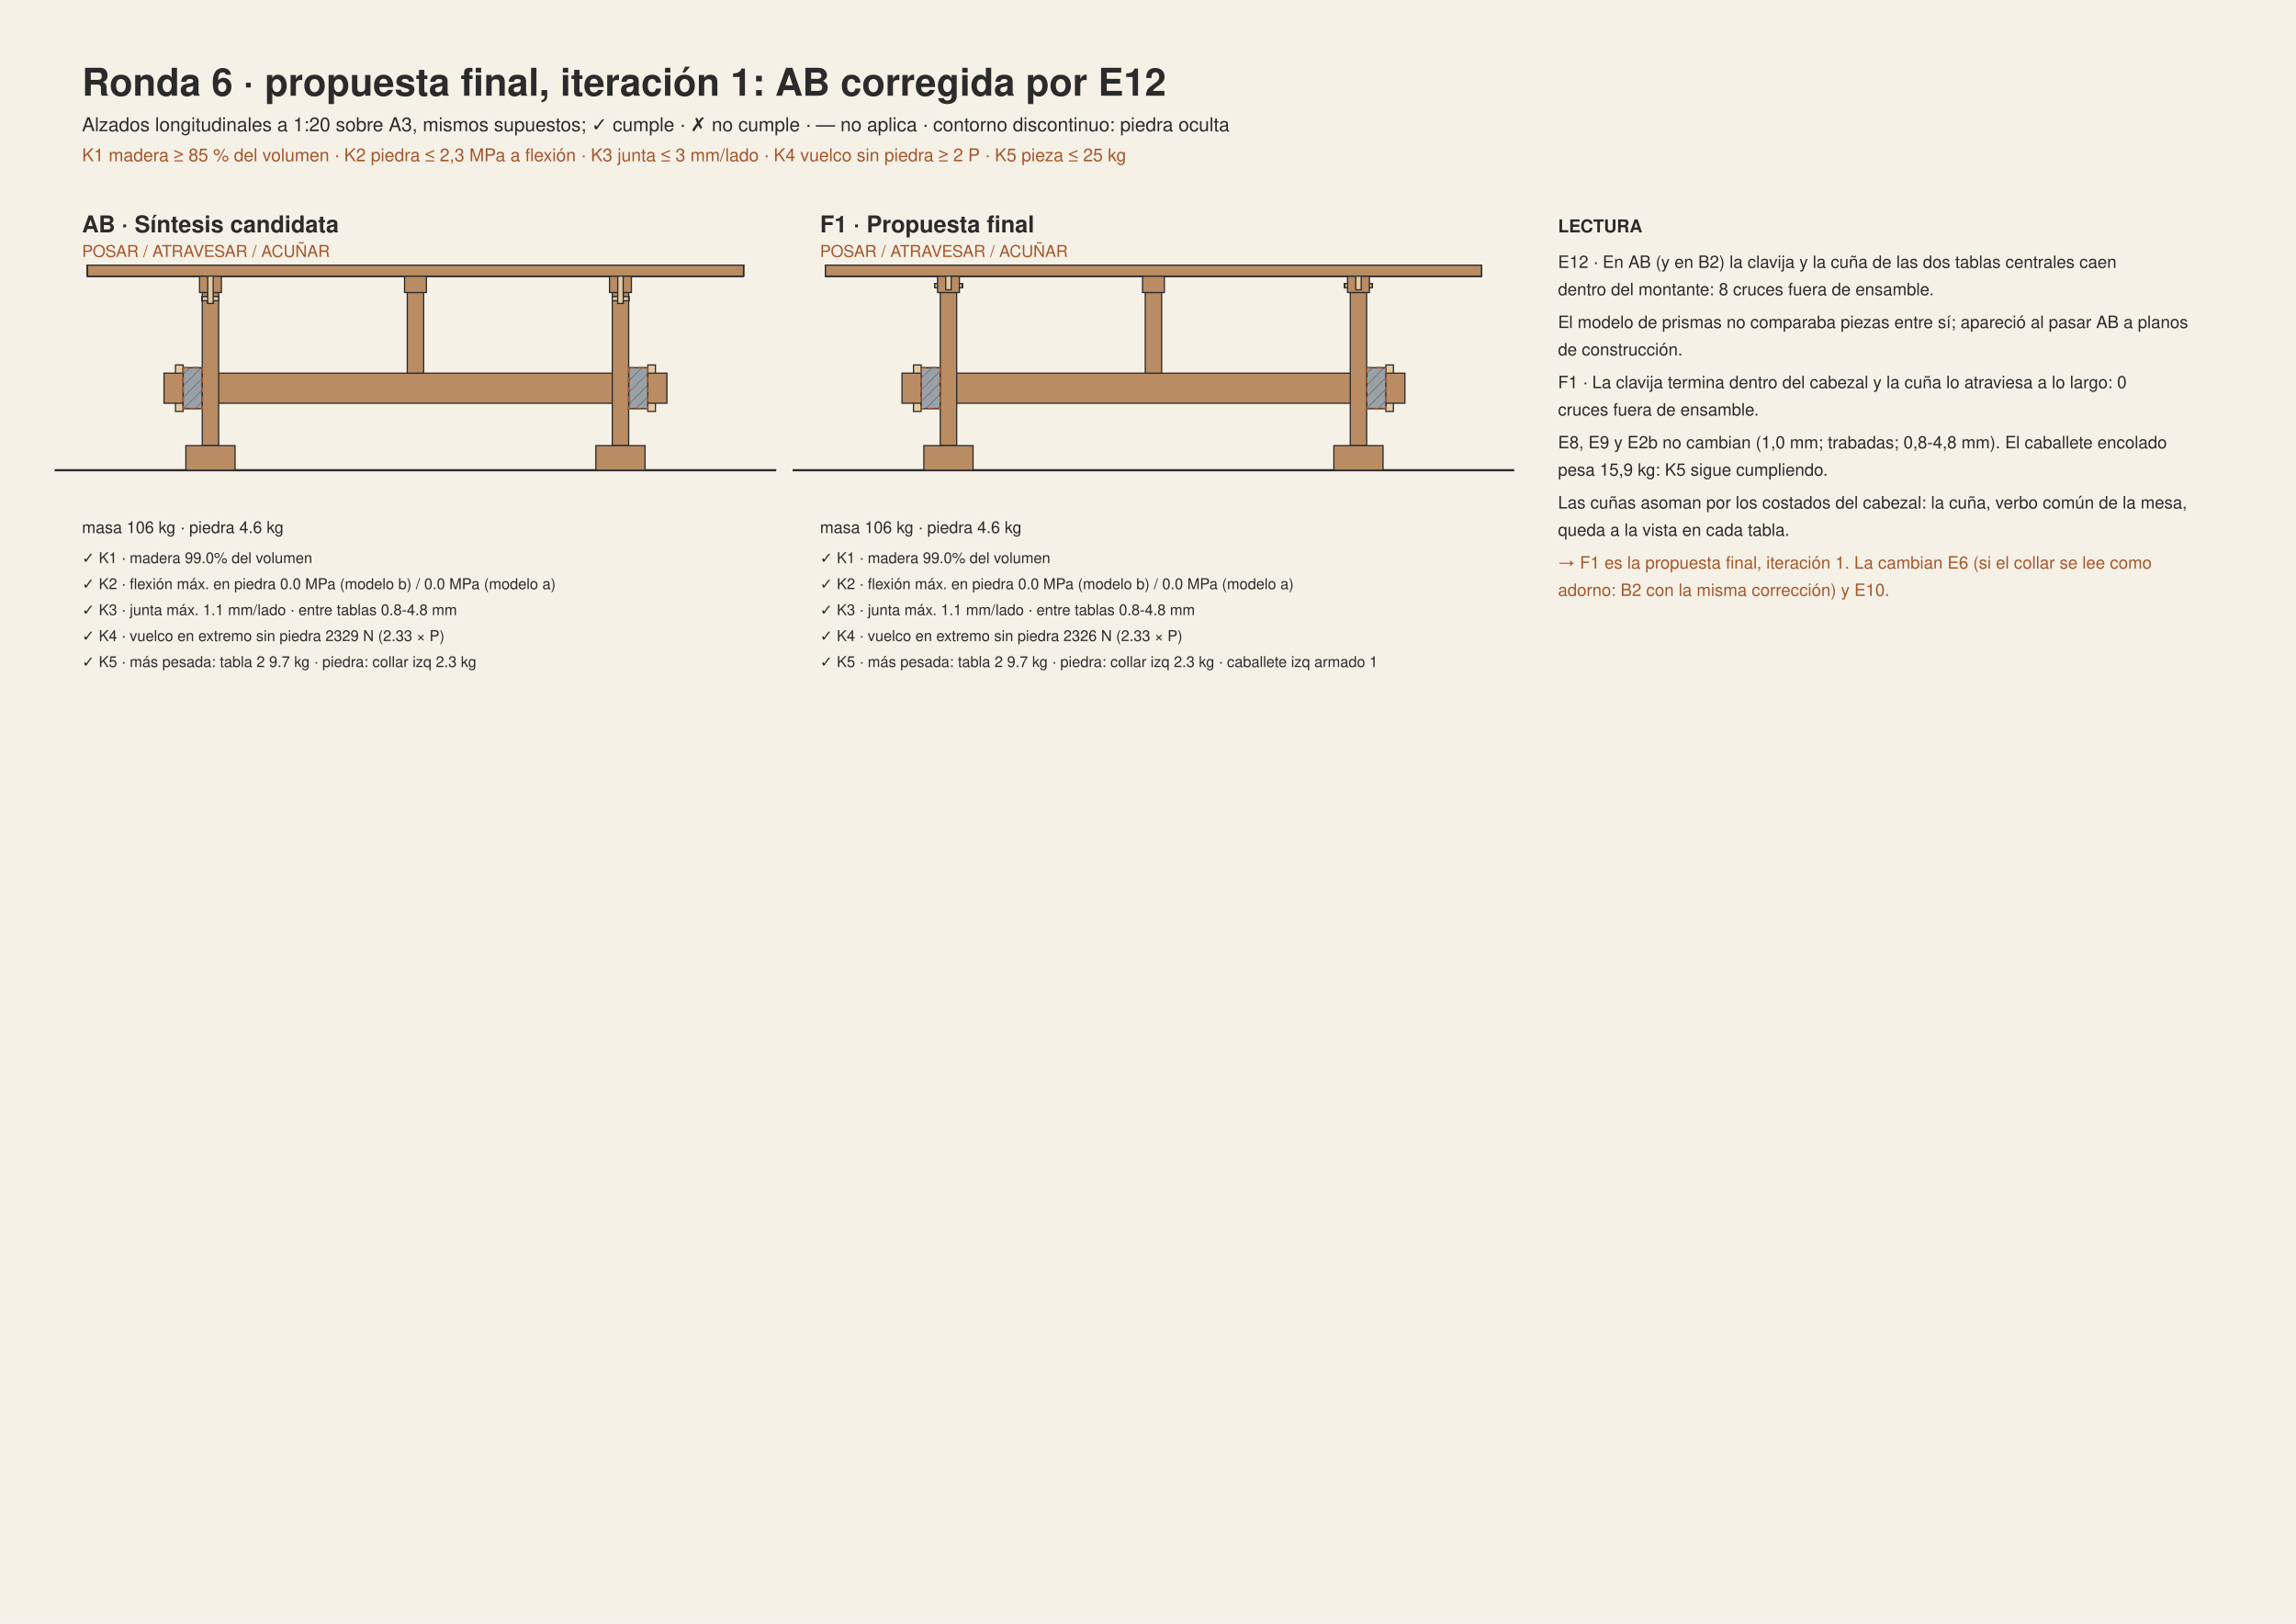
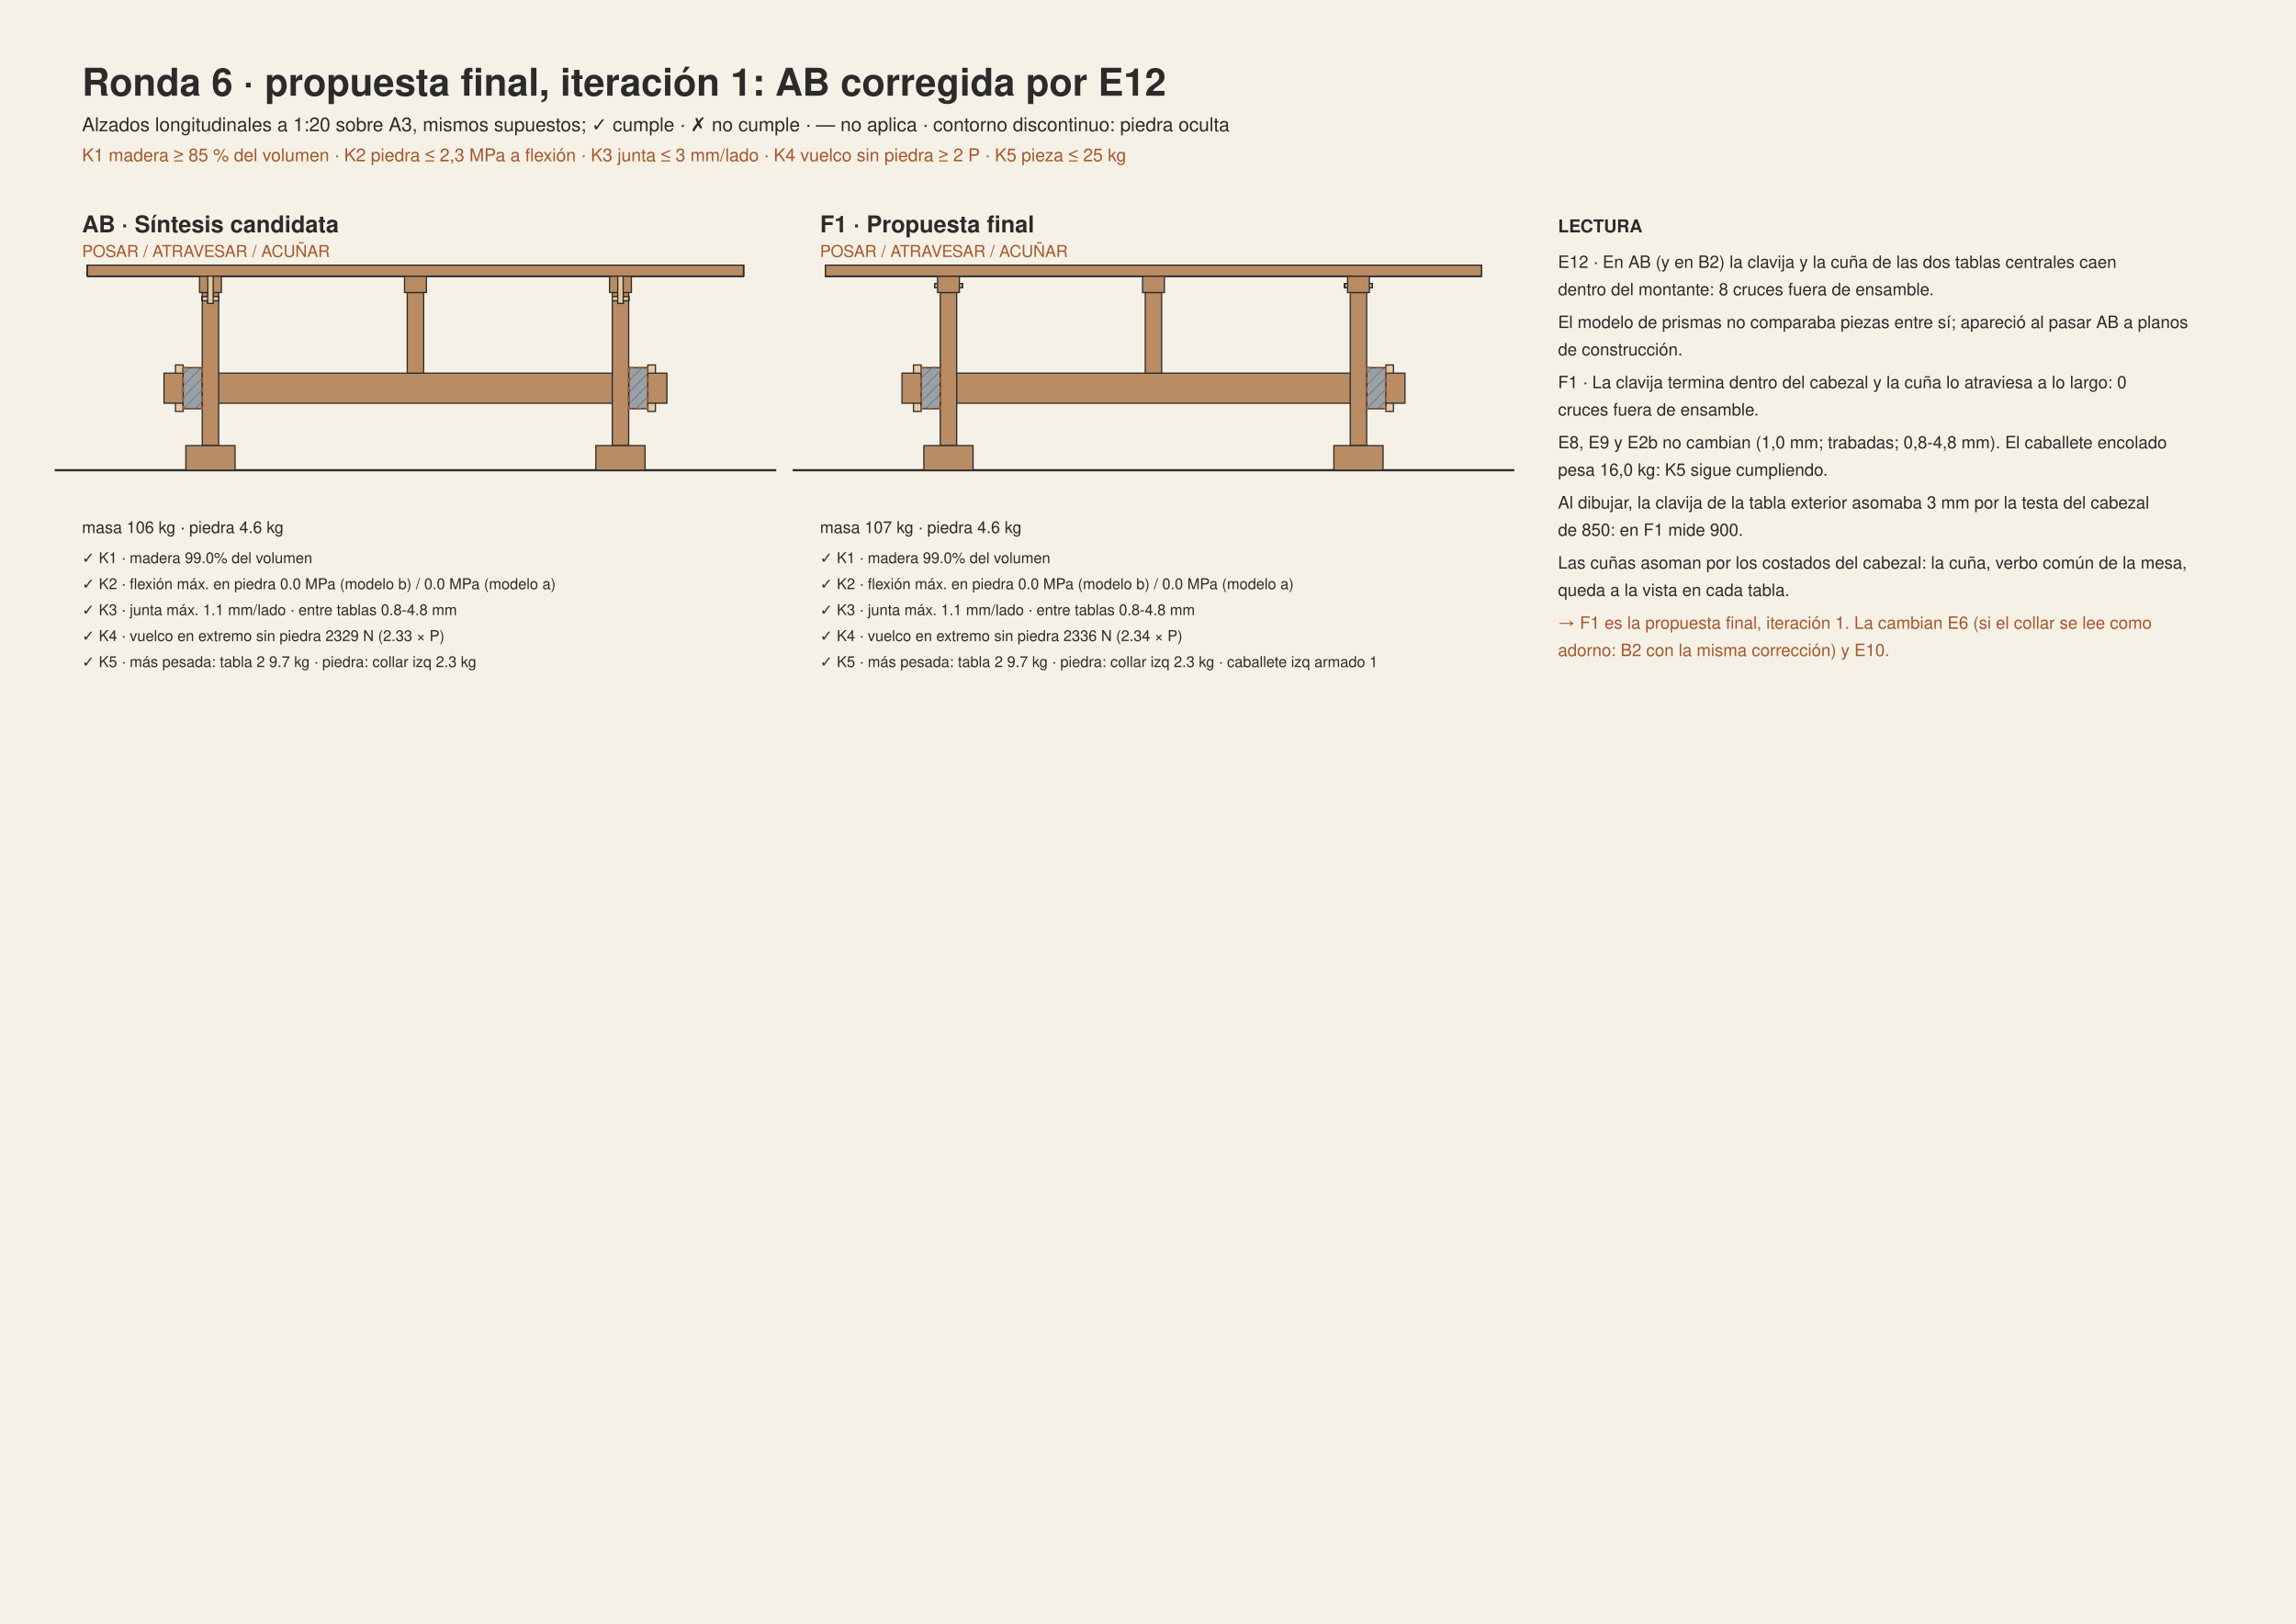
<svg xmlns="http://www.w3.org/2000/svg" viewBox="0 0 1680 1188" width="1680" height="1188">
  <defs>
    <pattern id="piedra" width="6" height="6" patternUnits="userSpaceOnUse" patternTransform="rotate(45)">
      <rect width="6" height="6" fill="#9aa1a6" />
      <line x1="0" y1="0" x2="0" y2="6" stroke="#6e757a" stroke-width="1.2" />
    </pattern>
    <pattern id="piedra-corte" width="4" height="4" patternUnits="userSpaceOnUse" patternTransform="rotate(45)">
      <rect width="4" height="4" fill="#5d6469" />
      <line x1="0" y1="0" x2="0" y2="4" stroke="#2f3438" stroke-width="1.4" />
    </pattern>
  </defs>
  <rect width="1680" height="1188" fill="#f6f1e7" />
  <text x="60.0" y="70.0" font-family="Helvetica, Arial, sans-serif" font-size="28" fill="#2b2b2b" font-weight="bold" text-anchor="start">Ronda 6 · propuesta final, iteración 1: AB corregida por E12</text>
  <text x="60.0" y="96.0" font-family="Helvetica, Arial, sans-serif" font-size="14" fill="#2b2b2b" font-weight="normal" text-anchor="start">Alzados longitudinales a 1:20 sobre A3, mismos supuestos; ✓ cumple · ✗ no cumple · — no aplica · contorno discontinuo: piedra oculta</text>
  <text x="60.0" y="118.0" font-family="Helvetica, Arial, sans-serif" font-size="13" fill="#a5562a" font-weight="normal" text-anchor="start">K1 madera ≥ 85 % del volumen · K2 piedra ≤ 2,3 MPa a flexión · K3 junta ≤ 3 mm/lado · K4 vuelco sin piedra ≥ 2 P · K5 pieza ≤ 25 kg</text>
  <text x="60.0" y="170.0" font-family="Helvetica, Arial, sans-serif" font-size="17" fill="#2b2b2b" font-weight="bold" text-anchor="start">AB · Síntesis candidata</text>
  <text x="60.0" y="188.0" font-family="Helvetica, Arial, sans-serif" font-size="12" fill="#a5562a" font-weight="normal" text-anchor="start">POSAR / ATRAVESAR / ACUÑAR</text>
  <line x1="40.0" y1="344.0" x2="568.0" y2="344.0" stroke="#2b2b2b" stroke-width="1.6" />
  <rect x="148.0" y="217.0" width="12.0" height="3.0" fill="#e2cba3" stroke="#2b2b2b" stroke-width="0.9" />
  <rect x="448.0" y="217.0" width="12.0" height="3.0" fill="#e2cba3" stroke="#2b2b2b" stroke-width="0.9" />
  <rect x="152.0" y="196.0" width="4.0" height="26.0" fill="#e2cba3" stroke="#2b2b2b" stroke-width="0.9" />
  <rect x="452.0" y="196.0" width="4.0" height="26.0" fill="#e2cba3" stroke="#2b2b2b" stroke-width="0.9" />
  <rect x="64.0" y="194.0" width="480.0" height="8.0" fill="#b98c63" stroke="#2b2b2b" stroke-width="0.9" />
  <rect x="66.0" y="197.2" width="476.0" height="1.6" fill="#e2cba3" stroke="#2b2b2b" stroke-width="0.9" />
  <rect x="148.0" y="217.0" width="12.0" height="3.0" fill="#e2cba3" stroke="#2b2b2b" stroke-width="0.9" />
  <rect x="448.0" y="217.0" width="12.0" height="3.0" fill="#e2cba3" stroke="#2b2b2b" stroke-width="0.9" />
  <rect x="152.0" y="196.0" width="4.0" height="26.0" fill="#e2cba3" stroke="#2b2b2b" stroke-width="0.9" />
  <rect x="452.0" y="196.0" width="4.0" height="26.0" fill="#e2cba3" stroke="#2b2b2b" stroke-width="0.9" />
  <rect x="64.0" y="194.0" width="480.0" height="8.0" fill="#b98c63" stroke="#2b2b2b" stroke-width="0.9" />
  <rect x="66.0" y="197.2" width="476.0" height="1.6" fill="#e2cba3" stroke="#2b2b2b" stroke-width="0.9" />
  <rect x="148.0" y="217.0" width="12.0" height="3.0" fill="#e2cba3" stroke="#2b2b2b" stroke-width="0.9" />
  <rect x="448.0" y="217.0" width="12.0" height="3.0" fill="#e2cba3" stroke="#2b2b2b" stroke-width="0.9" />
  <rect x="152.0" y="196.0" width="4.0" height="26.0" fill="#e2cba3" stroke="#2b2b2b" stroke-width="0.9" />
  <rect x="452.0" y="196.0" width="4.0" height="26.0" fill="#e2cba3" stroke="#2b2b2b" stroke-width="0.9" />
  <rect x="64.0" y="194.0" width="480.0" height="8.0" fill="#b98c63" stroke="#2b2b2b" stroke-width="0.9" />
  <rect x="128.4" y="267.0" width="5.6" height="34.0" fill="#e2cba3" stroke="#2b2b2b" stroke-width="0.9" />
  <rect x="474.0" y="267.0" width="5.6" height="34.0" fill="#e2cba3" stroke="#2b2b2b" stroke-width="0.9" />
  <rect x="66.0" y="197.2" width="476.0" height="1.6" fill="#e2cba3" stroke="#2b2b2b" stroke-width="0.9" />
  <rect x="120.0" y="273.0" width="368.0" height="22.0" fill="#b98c63" stroke="#2b2b2b" stroke-width="0.9" />
  <rect x="298.0" y="214.0" width="12.0" height="59.0" fill="#b98c63" stroke="#2b2b2b" stroke-width="0.9" />
  <rect x="134.0" y="269.0" width="14.0" height="30.0" fill="url(#piedra)" stroke="#2b2b2b" stroke-width="0.9" />
  <rect x="460.0" y="269.0" width="14.0" height="30.0" fill="url(#piedra)" stroke="#2b2b2b" stroke-width="0.9" />
  <rect x="148.0" y="217.0" width="12.0" height="3.0" fill="#e2cba3" stroke="#2b2b2b" stroke-width="0.9" />
  <rect x="448.0" y="217.0" width="12.0" height="3.0" fill="#e2cba3" stroke="#2b2b2b" stroke-width="0.9" />
  <rect x="152.0" y="196.0" width="4.0" height="26.0" fill="#e2cba3" stroke="#2b2b2b" stroke-width="0.9" />
  <rect x="452.0" y="196.0" width="4.0" height="26.0" fill="#e2cba3" stroke="#2b2b2b" stroke-width="0.9" />
  <rect x="148.0" y="214.0" width="12.0" height="112.0" fill="#b98c63" stroke="#2b2b2b" stroke-width="0.9" />
  <rect x="448.0" y="214.0" width="12.0" height="112.0" fill="#b98c63" stroke="#2b2b2b" stroke-width="0.9" />
  <rect x="64.0" y="194.0" width="480.0" height="8.0" fill="#b98c63" stroke="#2b2b2b" stroke-width="0.9" />
  <rect x="66.0" y="197.2" width="476.0" height="1.6" fill="#e2cba3" stroke="#2b2b2b" stroke-width="0.9" />
  <rect x="148.0" y="217.0" width="12.0" height="3.0" fill="#e2cba3" stroke="#2b2b2b" stroke-width="0.9" />
  <rect x="448.0" y="217.0" width="12.0" height="3.0" fill="#e2cba3" stroke="#2b2b2b" stroke-width="0.9" />
  <rect x="152.0" y="196.0" width="4.0" height="26.0" fill="#e2cba3" stroke="#2b2b2b" stroke-width="0.9" />
  <rect x="452.0" y="196.0" width="4.0" height="26.0" fill="#e2cba3" stroke="#2b2b2b" stroke-width="0.9" />
  <rect x="64.0" y="194.0" width="480.0" height="8.0" fill="#b98c63" stroke="#2b2b2b" stroke-width="0.9" />
  <rect x="66.0" y="197.2" width="476.0" height="1.6" fill="#e2cba3" stroke="#2b2b2b" stroke-width="0.9" />
  <rect x="136.0" y="326.0" width="36.0" height="18.0" fill="#b98c63" stroke="#2b2b2b" stroke-width="0.9" />
  <rect x="436.0" y="326.0" width="36.0" height="18.0" fill="#b98c63" stroke="#2b2b2b" stroke-width="0.9" />
  <rect x="148.0" y="217.0" width="12.0" height="3.0" fill="#e2cba3" stroke="#2b2b2b" stroke-width="0.9" />
  <rect x="448.0" y="217.0" width="12.0" height="3.0" fill="#e2cba3" stroke="#2b2b2b" stroke-width="0.9" />
  <rect x="146.0" y="202.0" width="16.0" height="12.0" fill="#b98c63" stroke="#2b2b2b" stroke-width="0.9" />
  <rect x="446.0" y="202.0" width="16.0" height="12.0" fill="#b98c63" stroke="#2b2b2b" stroke-width="0.9" />
  <rect x="296.0" y="202.0" width="16.0" height="12.0" fill="#b98c63" stroke="#2b2b2b" stroke-width="0.9" />
  <rect x="152.0" y="196.0" width="4.0" height="26.0" fill="#e2cba3" stroke="#2b2b2b" stroke-width="0.9" />
  <rect x="452.0" y="196.0" width="4.0" height="26.0" fill="#e2cba3" stroke="#2b2b2b" stroke-width="0.9" />
  <rect x="64.0" y="194.0" width="480.0" height="8.0" fill="#b98c63" stroke="#2b2b2b" stroke-width="0.9" />
  <rect x="134.0" y="269.0" width="14.0" height="30.0" fill="none" stroke="#a5562a" stroke-width="1.2" stroke-dasharray="4 3" />
  <rect x="460.0" y="269.0" width="14.0" height="30.0" fill="none" stroke="#a5562a" stroke-width="1.2" stroke-dasharray="4 3" />
  <text x="60.0" y="390.0" font-family="Helvetica, Arial, sans-serif" font-size="12" fill="#2b2b2b" font-weight="normal" text-anchor="start">masa 106 kg · piedra 4.6 kg</text>
  <text x="60.0" y="412.0" font-family="Helvetica, Arial, sans-serif" font-size="11" fill="#2b2b2b" font-weight="normal" text-anchor="start">✓ K1 · madera 99.0% del volumen</text>
  <text x="60.0" y="431.0" font-family="Helvetica, Arial, sans-serif" font-size="11" fill="#2b2b2b" font-weight="normal" text-anchor="start">✓ K2 · flexión máx. en piedra 0.0 MPa (modelo b) / 0.0 MPa (modelo a)</text>
  <text x="60.0" y="450.0" font-family="Helvetica, Arial, sans-serif" font-size="11" fill="#2b2b2b" font-weight="normal" text-anchor="start">✓ K3 · junta máx. 1.1 mm/lado · entre tablas 0.8-4.8 mm</text>
  <text x="60.0" y="469.0" font-family="Helvetica, Arial, sans-serif" font-size="11" fill="#2b2b2b" font-weight="normal" text-anchor="start">✓ K4 · vuelco en extremo sin piedra 2329 N (2.33 × P)</text>
  <text x="60.0" y="488.0" font-family="Helvetica, Arial, sans-serif" font-size="11" fill="#2b2b2b" font-weight="normal" text-anchor="start">✓ K5 · más pesada: tabla 2 9.7 kg · piedra: collar izq 2.3 kg</text>
  <text x="600.0" y="170.0" font-family="Helvetica, Arial, sans-serif" font-size="17" fill="#2b2b2b" font-weight="bold" text-anchor="start">F1 · Propuesta final</text>
  <text x="600.0" y="188.0" font-family="Helvetica, Arial, sans-serif" font-size="12" fill="#a5562a" font-weight="normal" text-anchor="start">POSAR / ATRAVESAR / ACUÑAR</text>
  <line x1="580.0" y1="344.0" x2="1108.0" y2="344.0" stroke="#2b2b2b" stroke-width="1.6" />
  <rect x="684.0" y="207.5" width="20.0" height="3.0" fill="#e2cba3" stroke="#2b2b2b" stroke-width="0.9" />
  <rect x="984.0" y="207.5" width="20.0" height="3.0" fill="#e2cba3" stroke="#2b2b2b" stroke-width="0.9" />
  <rect x="692.0" y="196.0" width="4.0" height="16.0" fill="#e2cba3" stroke="#2b2b2b" stroke-width="0.9" />
  <rect x="992.0" y="196.0" width="4.0" height="16.0" fill="#e2cba3" stroke="#2b2b2b" stroke-width="0.9" />
  <rect x="604.0" y="194.0" width="480.0" height="8.0" fill="#b98c63" stroke="#2b2b2b" stroke-width="0.9" />
  <rect x="606.0" y="197.2" width="476.0" height="1.6" fill="#e2cba3" stroke="#2b2b2b" stroke-width="0.9" />
  <rect x="684.0" y="207.5" width="20.0" height="3.0" fill="#e2cba3" stroke="#2b2b2b" stroke-width="0.9" />
  <rect x="984.0" y="207.5" width="20.0" height="3.0" fill="#e2cba3" stroke="#2b2b2b" stroke-width="0.9" />
  <rect x="692.0" y="196.0" width="4.0" height="16.0" fill="#e2cba3" stroke="#2b2b2b" stroke-width="0.9" />
  <rect x="992.0" y="196.0" width="4.0" height="16.0" fill="#e2cba3" stroke="#2b2b2b" stroke-width="0.9" />
  <rect x="604.0" y="194.0" width="480.0" height="8.0" fill="#b98c63" stroke="#2b2b2b" stroke-width="0.9" />
  <rect x="606.0" y="197.2" width="476.0" height="1.6" fill="#e2cba3" stroke="#2b2b2b" stroke-width="0.9" />
  <rect x="684.0" y="207.5" width="20.0" height="3.0" fill="#e2cba3" stroke="#2b2b2b" stroke-width="0.9" />
  <rect x="984.0" y="207.5" width="20.0" height="3.0" fill="#e2cba3" stroke="#2b2b2b" stroke-width="0.9" />
  <rect x="692.0" y="196.0" width="4.0" height="16.0" fill="#e2cba3" stroke="#2b2b2b" stroke-width="0.9" />
  <rect x="992.0" y="196.0" width="4.0" height="16.0" fill="#e2cba3" stroke="#2b2b2b" stroke-width="0.9" />
  <rect x="604.0" y="194.0" width="480.0" height="8.0" fill="#b98c63" stroke="#2b2b2b" stroke-width="0.9" />
  <rect x="668.4" y="267.0" width="5.6" height="34.0" fill="#e2cba3" stroke="#2b2b2b" stroke-width="0.9" />
  <rect x="1014.0" y="267.0" width="5.6" height="34.0" fill="#e2cba3" stroke="#2b2b2b" stroke-width="0.9" />
  <rect x="606.0" y="197.2" width="476.0" height="1.6" fill="#e2cba3" stroke="#2b2b2b" stroke-width="0.9" />
  <rect x="660.0" y="273.0" width="368.0" height="22.0" fill="#b98c63" stroke="#2b2b2b" stroke-width="0.9" />
  <rect x="838.0" y="214.0" width="12.0" height="59.0" fill="#b98c63" stroke="#2b2b2b" stroke-width="0.9" />
  <rect x="674.0" y="269.0" width="14.0" height="30.0" fill="url(#piedra)" stroke="#2b2b2b" stroke-width="0.9" />
  <rect x="1000.0" y="269.0" width="14.0" height="30.0" fill="url(#piedra)" stroke="#2b2b2b" stroke-width="0.9" />
  <rect x="684.0" y="207.5" width="20.0" height="3.0" fill="#e2cba3" stroke="#2b2b2b" stroke-width="0.9" />
  <rect x="984.0" y="207.5" width="20.0" height="3.0" fill="#e2cba3" stroke="#2b2b2b" stroke-width="0.9" />
  <rect x="692.0" y="196.0" width="4.0" height="16.0" fill="#e2cba3" stroke="#2b2b2b" stroke-width="0.9" />
  <rect x="992.0" y="196.0" width="4.0" height="16.0" fill="#e2cba3" stroke="#2b2b2b" stroke-width="0.9" />
  <rect x="688.0" y="214.0" width="12.0" height="112.0" fill="#b98c63" stroke="#2b2b2b" stroke-width="0.9" />
  <rect x="988.0" y="214.0" width="12.0" height="112.0" fill="#b98c63" stroke="#2b2b2b" stroke-width="0.9" />
  <rect x="604.0" y="194.0" width="480.0" height="8.0" fill="#b98c63" stroke="#2b2b2b" stroke-width="0.9" />
  <rect x="606.0" y="197.2" width="476.0" height="1.6" fill="#e2cba3" stroke="#2b2b2b" stroke-width="0.9" />
  <rect x="684.0" y="207.5" width="20.0" height="3.0" fill="#e2cba3" stroke="#2b2b2b" stroke-width="0.9" />
  <rect x="984.0" y="207.5" width="20.0" height="3.0" fill="#e2cba3" stroke="#2b2b2b" stroke-width="0.9" />
  <rect x="692.0" y="196.0" width="4.0" height="16.0" fill="#e2cba3" stroke="#2b2b2b" stroke-width="0.9" />
  <rect x="992.0" y="196.0" width="4.0" height="16.0" fill="#e2cba3" stroke="#2b2b2b" stroke-width="0.9" />
  <rect x="604.0" y="194.0" width="480.0" height="8.0" fill="#b98c63" stroke="#2b2b2b" stroke-width="0.9" />
  <rect x="606.0" y="197.2" width="476.0" height="1.6" fill="#e2cba3" stroke="#2b2b2b" stroke-width="0.9" />
  <rect x="676.0" y="326.0" width="36.0" height="18.0" fill="#b98c63" stroke="#2b2b2b" stroke-width="0.9" />
  <rect x="976.0" y="326.0" width="36.0" height="18.0" fill="#b98c63" stroke="#2b2b2b" stroke-width="0.9" />
  <rect x="684.0" y="207.5" width="20.0" height="3.0" fill="#e2cba3" stroke="#2b2b2b" stroke-width="0.9" />
  <rect x="984.0" y="207.5" width="20.0" height="3.0" fill="#e2cba3" stroke="#2b2b2b" stroke-width="0.9" />
+   <rect x="692.0" y="196.0" width="4.0" height="16.0" fill="#e2cba3" stroke="#2b2b2b" stroke-width="0.9" />
+   <rect x="992.0" y="196.0" width="4.0" height="16.0" fill="#e2cba3" stroke="#2b2b2b" stroke-width="0.9" />
  <rect x="686.0" y="202.0" width="16.0" height="12.0" fill="#b98c63" stroke="#2b2b2b" stroke-width="0.9" />
  <rect x="986.0" y="202.0" width="16.0" height="12.0" fill="#b98c63" stroke="#2b2b2b" stroke-width="0.9" />
  <rect x="836.0" y="202.0" width="16.0" height="12.0" fill="#b98c63" stroke="#2b2b2b" stroke-width="0.9" />
-   <rect x="692.0" y="196.0" width="4.0" height="16.0" fill="#e2cba3" stroke="#2b2b2b" stroke-width="0.9" />
-   <rect x="992.0" y="196.0" width="4.0" height="16.0" fill="#e2cba3" stroke="#2b2b2b" stroke-width="0.9" />
  <rect x="604.0" y="194.0" width="480.0" height="8.0" fill="#b98c63" stroke="#2b2b2b" stroke-width="0.9" />
  <rect x="674.0" y="269.0" width="14.0" height="30.0" fill="none" stroke="#a5562a" stroke-width="1.2" stroke-dasharray="4 3" />
  <rect x="1000.0" y="269.0" width="14.0" height="30.0" fill="none" stroke="#a5562a" stroke-width="1.2" stroke-dasharray="4 3" />
-   <text x="600.0" y="390.0" font-family="Helvetica, Arial, sans-serif" font-size="12" fill="#2b2b2b" font-weight="normal" text-anchor="start">masa 106 kg · piedra 4.6 kg</text>
+   <text x="600.0" y="390.0" font-family="Helvetica, Arial, sans-serif" font-size="12" fill="#2b2b2b" font-weight="normal" text-anchor="start">masa 107 kg · piedra 4.6 kg</text>
  <text x="600.0" y="412.0" font-family="Helvetica, Arial, sans-serif" font-size="11" fill="#2b2b2b" font-weight="normal" text-anchor="start">✓ K1 · madera 99.0% del volumen</text>
  <text x="600.0" y="431.0" font-family="Helvetica, Arial, sans-serif" font-size="11" fill="#2b2b2b" font-weight="normal" text-anchor="start">✓ K2 · flexión máx. en piedra 0.0 MPa (modelo b) / 0.0 MPa (modelo a)</text>
  <text x="600.0" y="450.0" font-family="Helvetica, Arial, sans-serif" font-size="11" fill="#2b2b2b" font-weight="normal" text-anchor="start">✓ K3 · junta máx. 1.1 mm/lado · entre tablas 0.8-4.8 mm</text>
-   <text x="600.0" y="469.0" font-family="Helvetica, Arial, sans-serif" font-size="11" fill="#2b2b2b" font-weight="normal" text-anchor="start">✓ K4 · vuelco en extremo sin piedra 2326 N (2.33 × P)</text>
+   <text x="600.0" y="469.0" font-family="Helvetica, Arial, sans-serif" font-size="11" fill="#2b2b2b" font-weight="normal" text-anchor="start">✓ K4 · vuelco en extremo sin piedra 2336 N (2.34 × P)</text>
  <text x="600.0" y="488.0" font-family="Helvetica, Arial, sans-serif" font-size="11" fill="#2b2b2b" font-weight="normal" text-anchor="start">✓ K5 · más pesada: tabla 2 9.7 kg · piedra: collar izq 2.3 kg · caballete izq armado 1</text>
  <text x="1140.0" y="170.0" font-family="Helvetica, Arial, sans-serif" font-size="13" fill="#2b2b2b" font-weight="bold" text-anchor="start">LECTURA</text>
  <text x="1140.0" y="196.0" font-family="Helvetica, Arial, sans-serif" font-size="12.5" fill="#2b2b2b" font-weight="normal" text-anchor="start">E12 · En AB (y en B2) la clavija y la cuña de las dos tablas centrales caen</text>
  <text x="1140.0" y="216.0" font-family="Helvetica, Arial, sans-serif" font-size="12.5" fill="#2b2b2b" font-weight="normal" text-anchor="start">      dentro del montante: 8 cruces fuera de ensamble.</text>
  <text x="1140.0" y="240.0" font-family="Helvetica, Arial, sans-serif" font-size="12.5" fill="#2b2b2b" font-weight="normal" text-anchor="start">El modelo de prismas no comparaba piezas entre sí; apareció al pasar AB a planos</text>
  <text x="1140.0" y="260.0" font-family="Helvetica, Arial, sans-serif" font-size="12.5" fill="#2b2b2b" font-weight="normal" text-anchor="start">      de construcción.</text>
  <text x="1140.0" y="284.0" font-family="Helvetica, Arial, sans-serif" font-size="12.5" fill="#2b2b2b" font-weight="normal" text-anchor="start">F1 · La clavija termina dentro del cabezal y la cuña lo atraviesa a lo largo: 0</text>
  <text x="1140.0" y="304.0" font-family="Helvetica, Arial, sans-serif" font-size="12.5" fill="#2b2b2b" font-weight="normal" text-anchor="start">      cruces fuera de ensamble.</text>
  <text x="1140.0" y="328.0" font-family="Helvetica, Arial, sans-serif" font-size="12.5" fill="#2b2b2b" font-weight="normal" text-anchor="start">E8, E9 y E2b no cambian (1,0 mm; trabadas; 0,8-4,8 mm). El caballete encolado</text>
-   <text x="1140.0" y="348.0" font-family="Helvetica, Arial, sans-serif" font-size="12.5" fill="#2b2b2b" font-weight="normal" text-anchor="start">      pesa 15,9 kg: K5 sigue cumpliendo.</text>
-   <text x="1140.0" y="372.0" font-family="Helvetica, Arial, sans-serif" font-size="12.5" fill="#2b2b2b" font-weight="normal" text-anchor="start">Las cuñas asoman por los costados del cabezal: la cuña, verbo común de la mesa,</text>
-   <text x="1140.0" y="392.0" font-family="Helvetica, Arial, sans-serif" font-size="12.5" fill="#2b2b2b" font-weight="normal" text-anchor="start">      queda a la vista en cada tabla.</text>
-   <text x="1140.0" y="416.0" font-family="Helvetica, Arial, sans-serif" font-size="12.5" fill="#a5562a" font-weight="normal" text-anchor="start">→ F1 es la propuesta final, iteración 1. La cambian E6 (si el collar se lee como</text>
-   <text x="1140.0" y="436.0" font-family="Helvetica, Arial, sans-serif" font-size="12.5" fill="#a5562a" font-weight="normal" text-anchor="start">      adorno: B2 con la misma corrección) y E10.</text>
+   <text x="1140.0" y="348.0" font-family="Helvetica, Arial, sans-serif" font-size="12.5" fill="#2b2b2b" font-weight="normal" text-anchor="start">      pesa 16,0 kg: K5 sigue cumpliendo.</text>
+   <text x="1140.0" y="372.0" font-family="Helvetica, Arial, sans-serif" font-size="12.5" fill="#2b2b2b" font-weight="normal" text-anchor="start">Al dibujar, la clavija de la tabla exterior asomaba 3 mm por la testa del cabezal</text>
+   <text x="1140.0" y="392.0" font-family="Helvetica, Arial, sans-serif" font-size="12.5" fill="#2b2b2b" font-weight="normal" text-anchor="start">      de 850: en F1 mide 900.</text>
+   <text x="1140.0" y="416.0" font-family="Helvetica, Arial, sans-serif" font-size="12.5" fill="#2b2b2b" font-weight="normal" text-anchor="start">Las cuñas asoman por los costados del cabezal: la cuña, verbo común de la mesa,</text>
+   <text x="1140.0" y="436.0" font-family="Helvetica, Arial, sans-serif" font-size="12.5" fill="#2b2b2b" font-weight="normal" text-anchor="start">      queda a la vista en cada tabla.</text>
+   <text x="1140.0" y="460.0" font-family="Helvetica, Arial, sans-serif" font-size="12.5" fill="#a5562a" font-weight="normal" text-anchor="start">→ F1 es la propuesta final, iteración 1. La cambian E6 (si el collar se lee como</text>
+   <text x="1140.0" y="480.0" font-family="Helvetica, Arial, sans-serif" font-size="12.5" fill="#a5562a" font-weight="normal" text-anchor="start">      adorno: B2 con la misma corrección) y E10.</text>
</svg>
